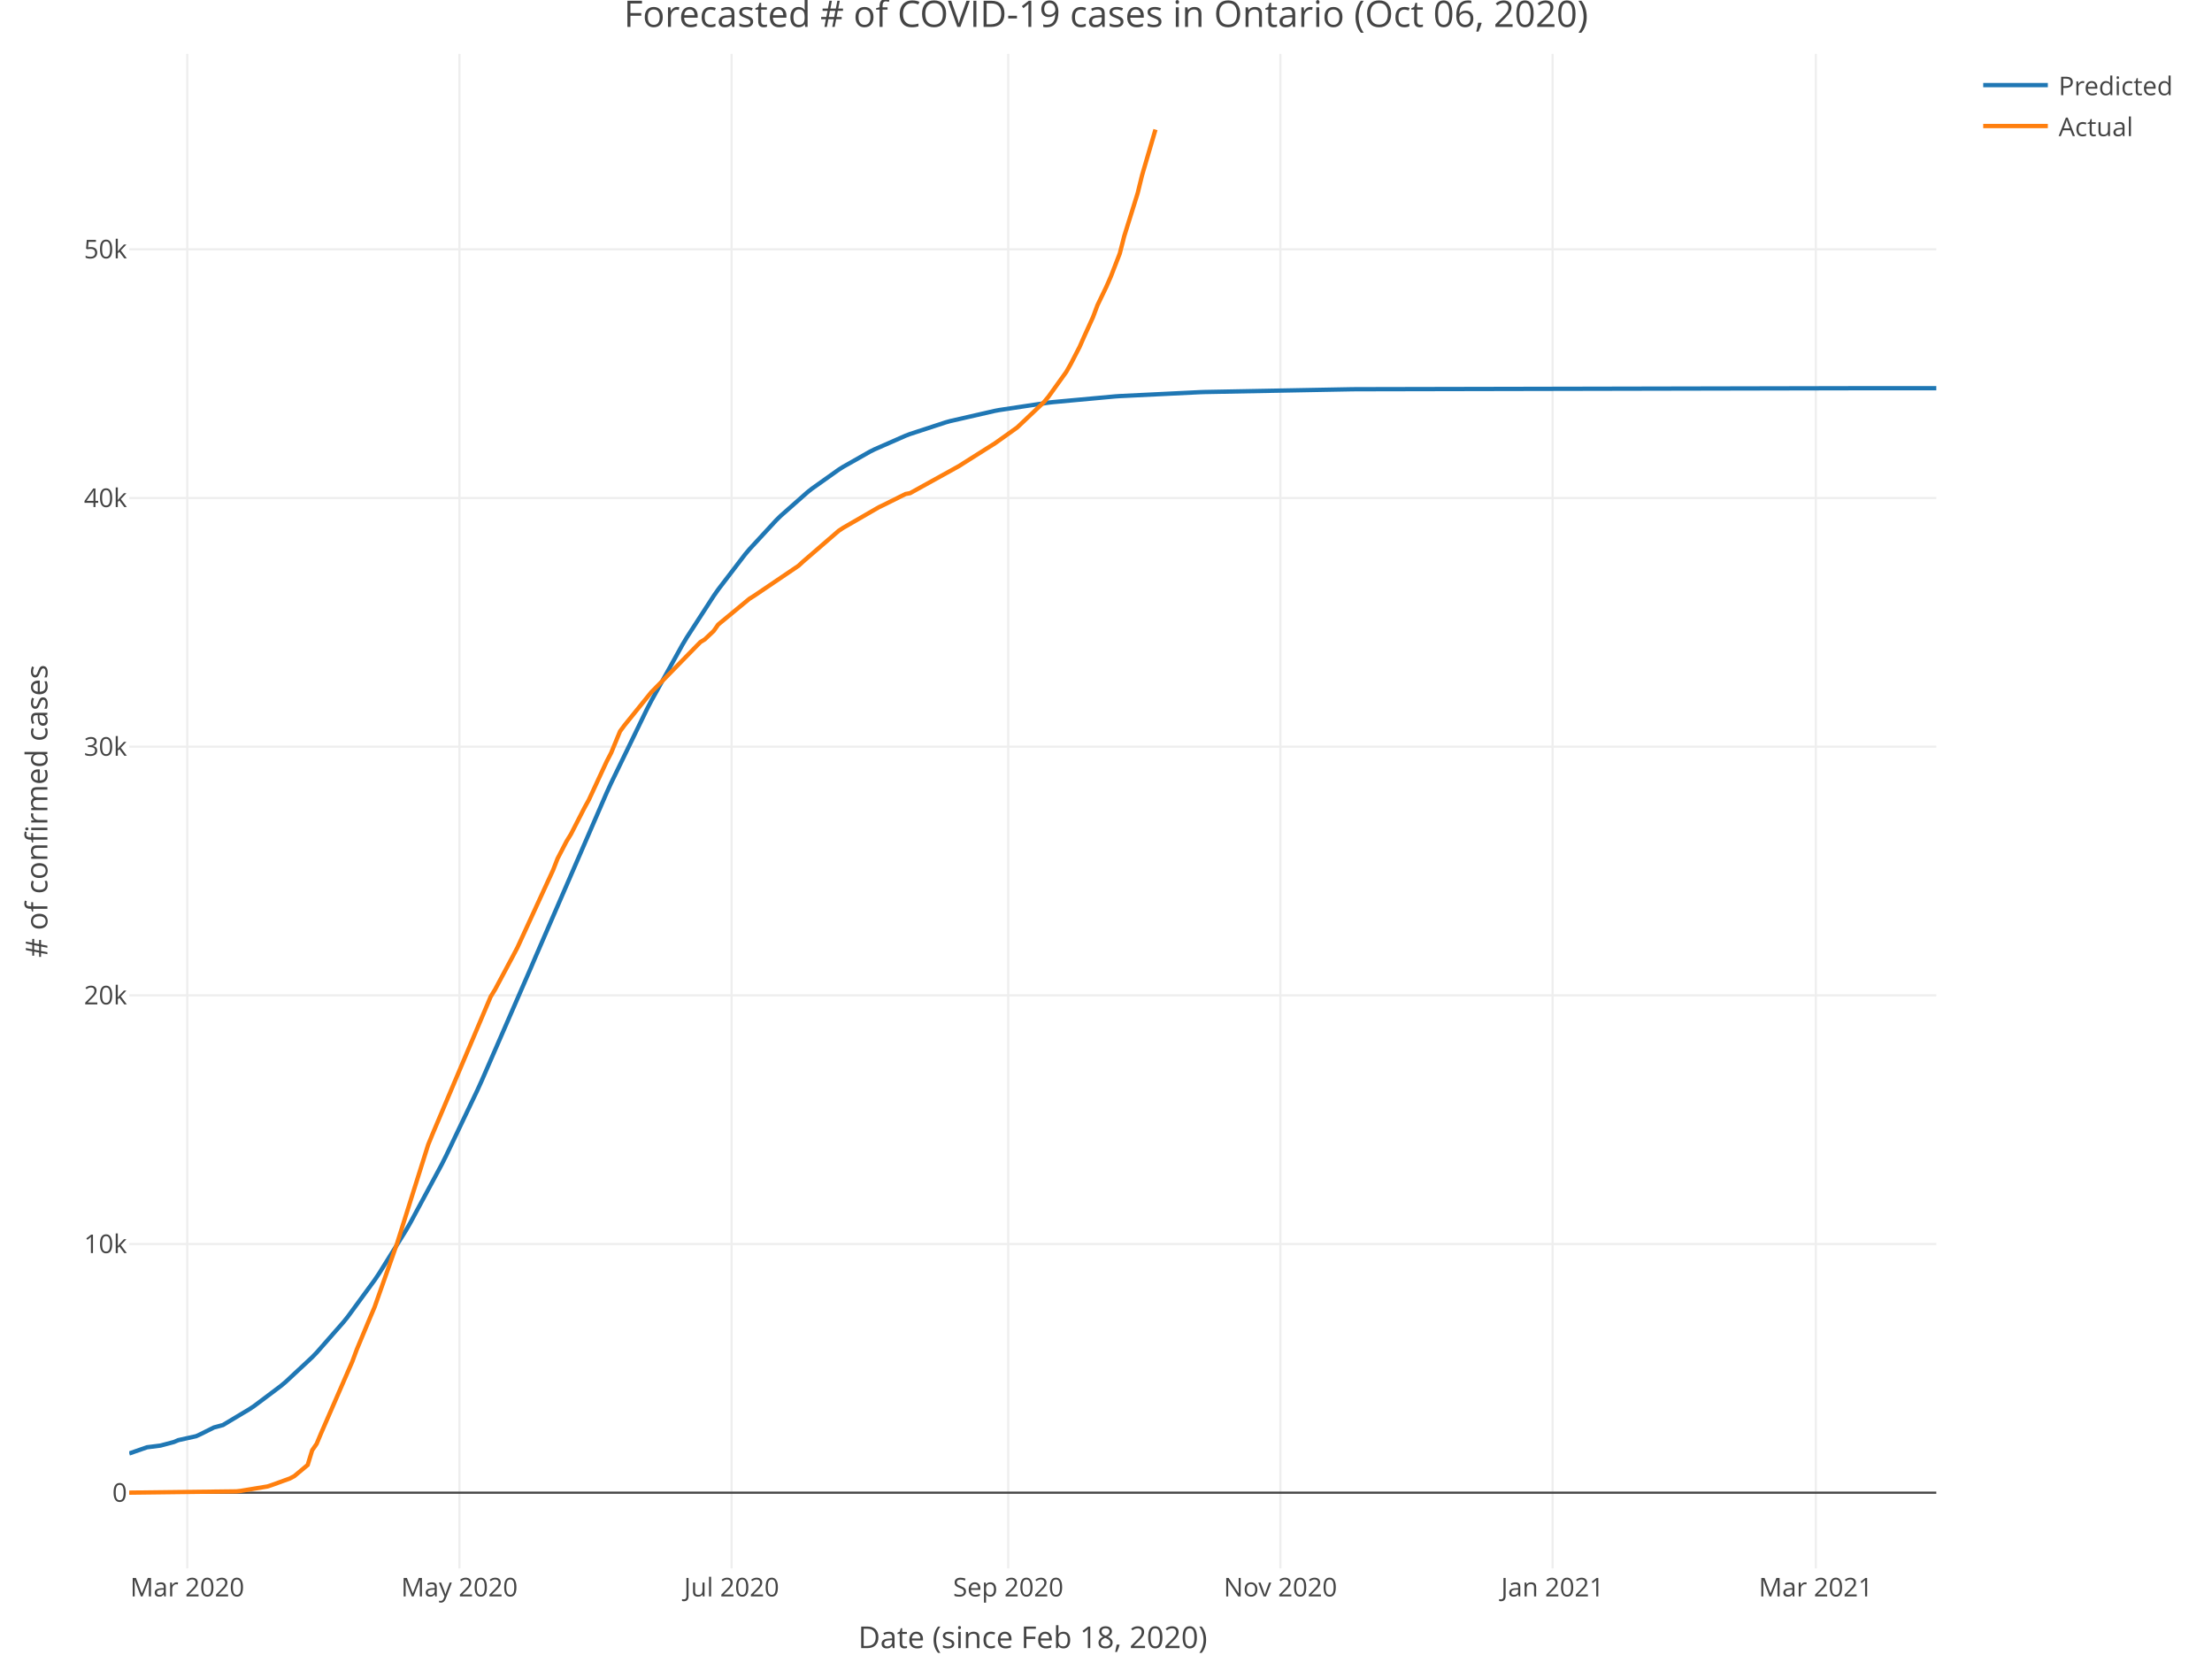
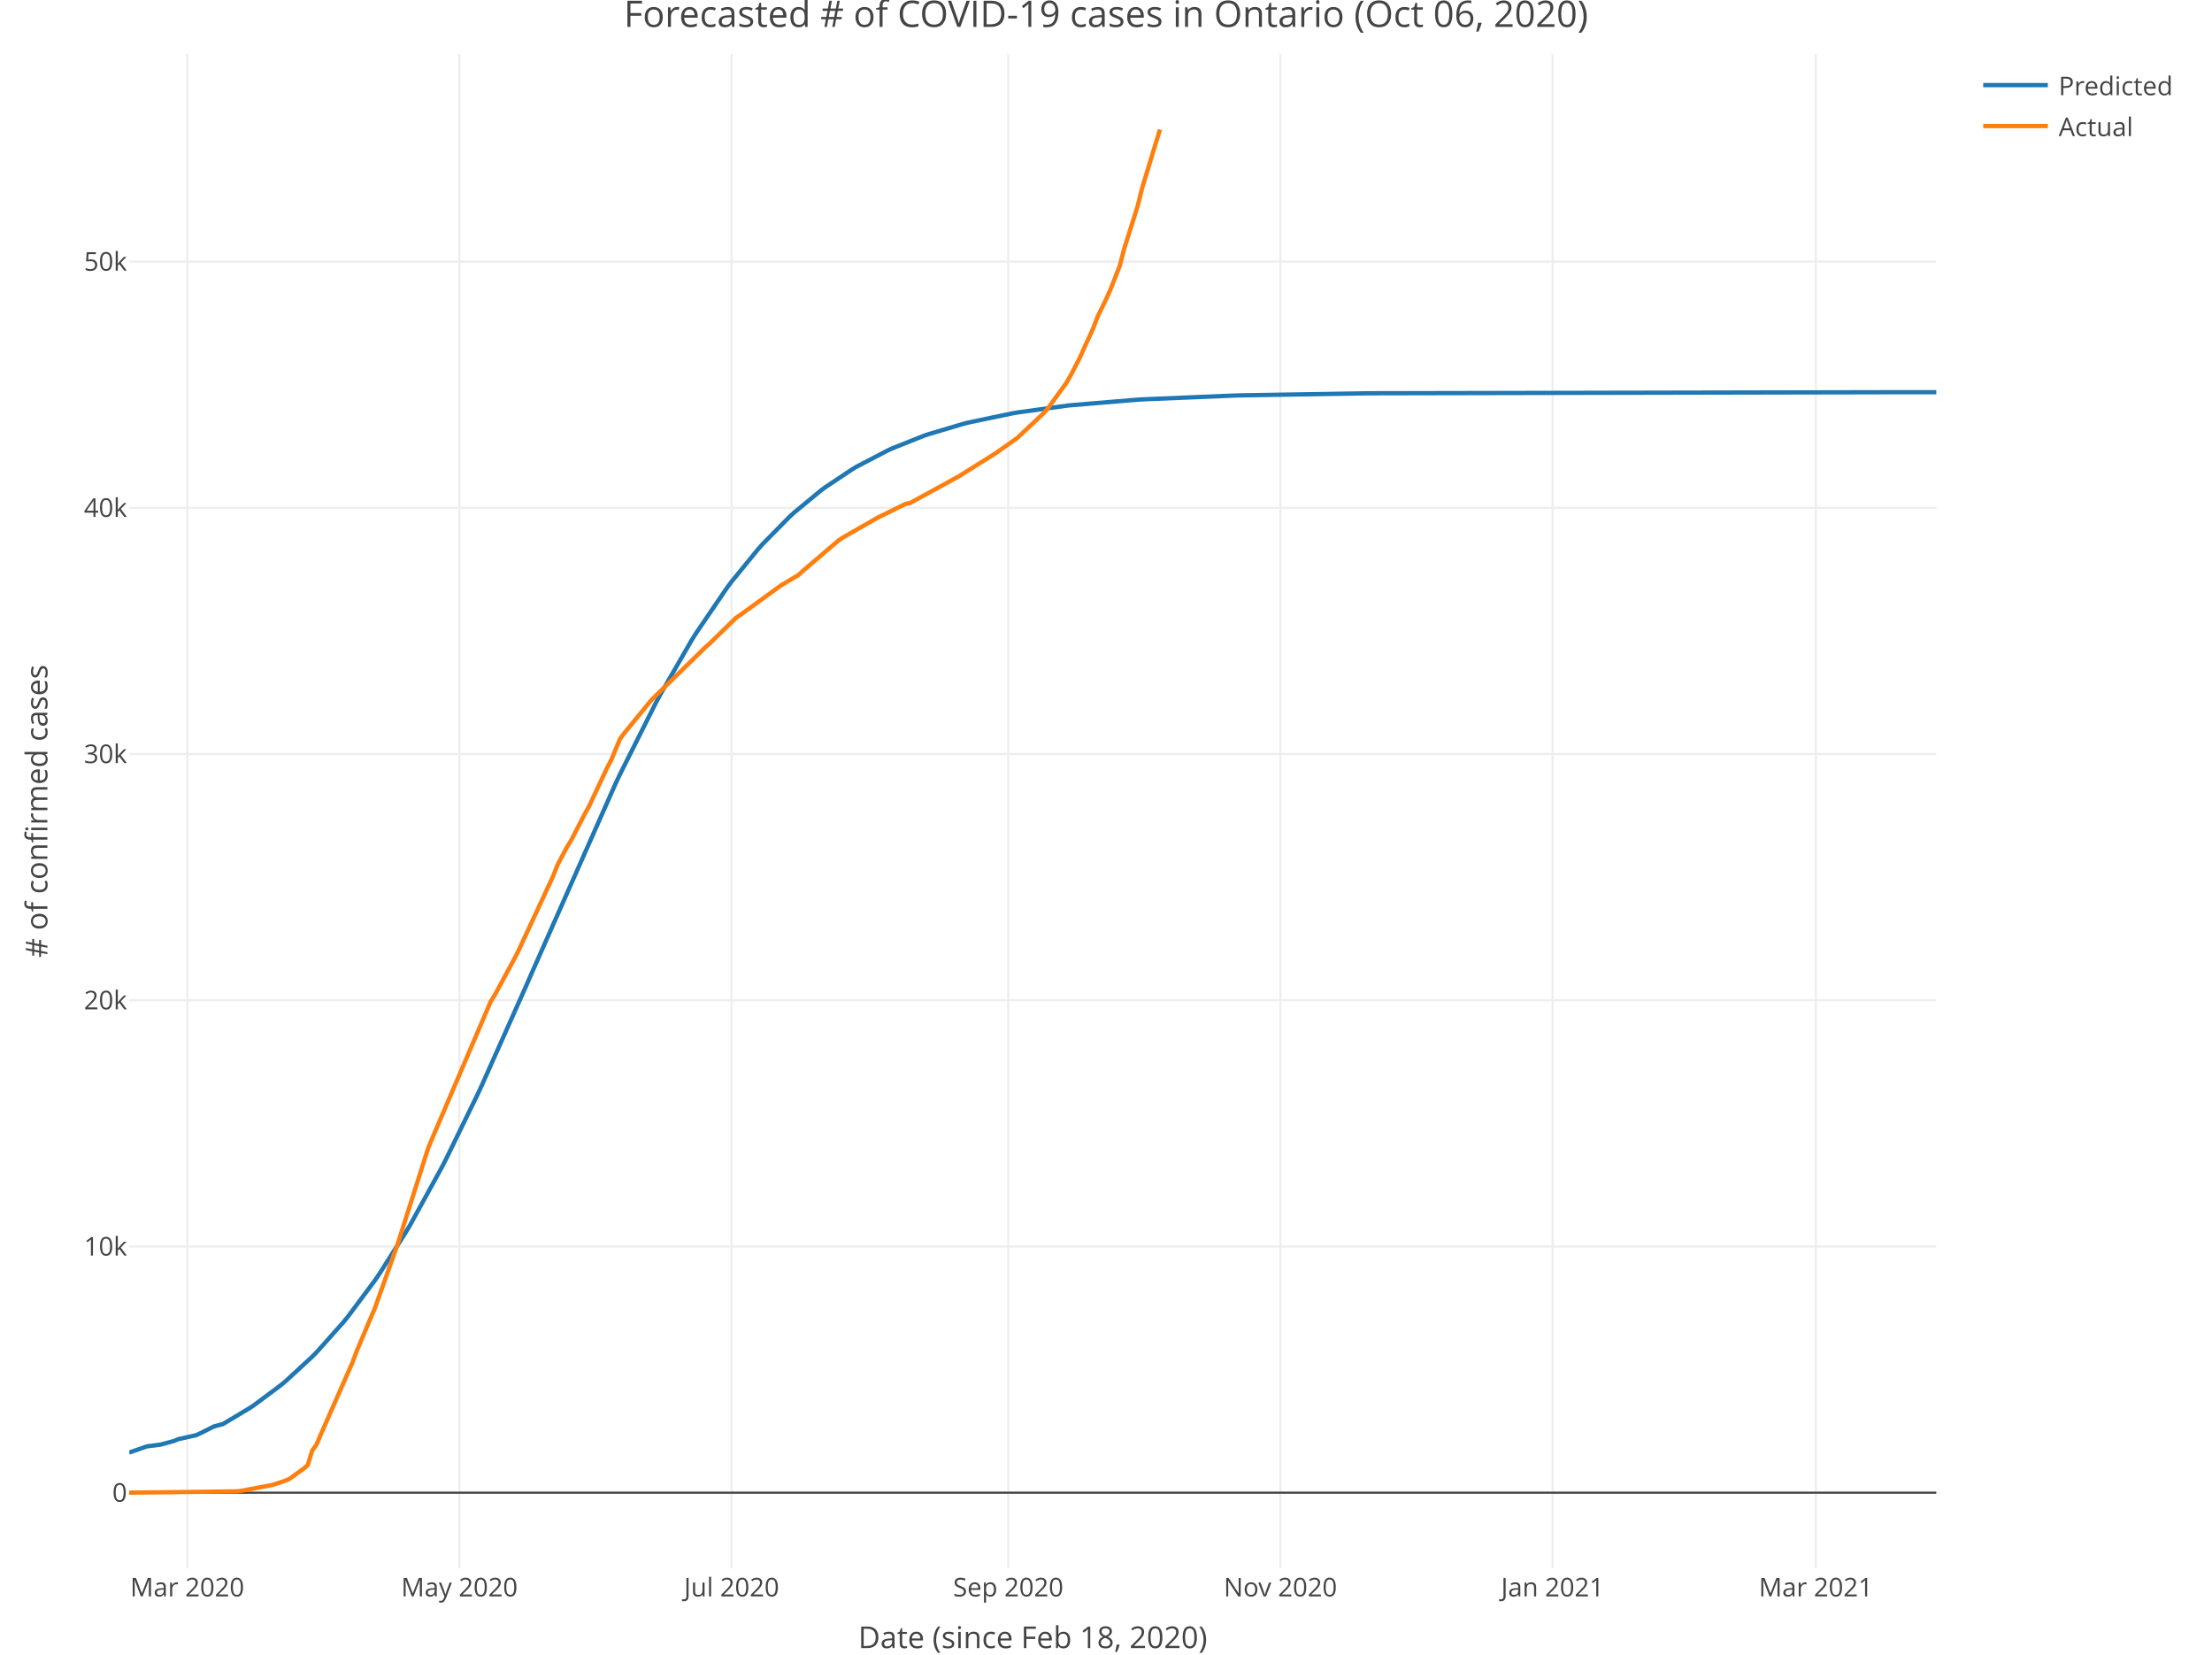
<svg xmlns="http://www.w3.org/2000/svg" class="main-svg" width="1027" height="768" style="" viewBox="0 0 1027 768">
  <rect x="0" y="0" width="1027" height="768" style="fill: rgb(255, 255, 255); fill-opacity: 1;" />
-   <defs id="defs-23f818">
+   <defs id="defs-980db3">
    <g class="clips">
-       <clipPath id="clip23f818xyplot" class="plotclip">
+       <clipPath id="clip980db3xyplot" class="plotclip">
        <rect width="839" height="703" />
      </clipPath>
-       <clipPath class="axesclip" id="clip23f818x">
+       <clipPath class="axesclip" id="clip980db3x">
        <rect x="60" y="0" width="839" height="768" />
      </clipPath>
-       <clipPath class="axesclip" id="clip23f818y">
+       <clipPath class="axesclip" id="clip980db3y">
        <rect x="0" y="25" width="1027" height="703" />
      </clipPath>
-       <clipPath class="axesclip" id="clip23f818xy">
+       <clipPath class="axesclip" id="clip980db3xy">
        <rect x="60" y="25" width="839" height="703" />
      </clipPath>
    </g>
    <g class="gradients" />
  </defs>
  <g class="bglayer" />
  <g class="layer-below">
    <g class="imagelayer" />
    <g class="shapelayer" />
  </g>
  <g class="cartesianlayer">
    <g class="subplot xy">
      <g class="layer-subplot">
        <g class="shapelayer" />
        <g class="imagelayer" />
      </g>
      <g class="gridlayer">
        <g class="x">
          <path class="xgrid crisp" transform="translate(86.93,0)" d="M0,25v703" style="stroke: rgb(238, 238, 238); stroke-opacity: 1; stroke-width: 1px;" />
          <path class="xgrid crisp" transform="translate(213.3,0)" d="M0,25v703" style="stroke: rgb(238, 238, 238); stroke-opacity: 1; stroke-width: 1px;" />
          <path class="xgrid crisp" transform="translate(339.67,0)" d="M0,25v703" style="stroke: rgb(238, 238, 238); stroke-opacity: 1; stroke-width: 1px;" />
          <path class="xgrid crisp" transform="translate(468.11,0)" d="M0,25v703" style="stroke: rgb(238, 238, 238); stroke-opacity: 1; stroke-width: 1px;" />
          <path class="xgrid crisp" transform="translate(594.47,0)" d="M0,25v703" style="stroke: rgb(238, 238, 238); stroke-opacity: 1; stroke-width: 1px;" />
          <path class="xgrid crisp" transform="translate(720.84,0)" d="M0,25v703" style="stroke: rgb(238, 238, 238); stroke-opacity: 1; stroke-width: 1px;" />
          <path class="xgrid crisp" transform="translate(843.07,0)" d="M0,25v703" style="stroke: rgb(238, 238, 238); stroke-opacity: 1; stroke-width: 1px;" />
        </g>
        <g class="y">
-           <path class="ygrid crisp" transform="translate(0,577.43)" d="M60,0h839" style="stroke: rgb(238, 238, 238); stroke-opacity: 1; stroke-width: 1px;" />
-           <path class="ygrid crisp" transform="translate(0,462)" d="M60,0h839" style="stroke: rgb(238, 238, 238); stroke-opacity: 1; stroke-width: 1px;" />
-           <path class="ygrid crisp" transform="translate(0,346.58)" d="M60,0h839" style="stroke: rgb(238, 238, 238); stroke-opacity: 1; stroke-width: 1px;" />
-           <path class="ygrid crisp" transform="translate(0,231.15)" d="M60,0h839" style="stroke: rgb(238, 238, 238); stroke-opacity: 1; stroke-width: 1px;" />
-           <path class="ygrid crisp" transform="translate(0,115.72)" d="M60,0h839" style="stroke: rgb(238, 238, 238); stroke-opacity: 1; stroke-width: 1px;" />
+           <path class="ygrid crisp" transform="translate(0,578.58)" d="M60,0h839" style="stroke: rgb(238, 238, 238); stroke-opacity: 1; stroke-width: 1px;" />
+           <path class="ygrid crisp" transform="translate(0,464.29)" d="M60,0h839" style="stroke: rgb(238, 238, 238); stroke-opacity: 1; stroke-width: 1px;" />
+           <path class="ygrid crisp" transform="translate(0,350)" d="M60,0h839" style="stroke: rgb(238, 238, 238); stroke-opacity: 1; stroke-width: 1px;" />
+           <path class="ygrid crisp" transform="translate(0,235.72)" d="M60,0h839" style="stroke: rgb(238, 238, 238); stroke-opacity: 1; stroke-width: 1px;" />
+           <path class="ygrid crisp" transform="translate(0,121.43)" d="M60,0h839" style="stroke: rgb(238, 238, 238); stroke-opacity: 1; stroke-width: 1px;" />
        </g>
      </g>
      <g class="zerolinelayer">
        <path class="yzl zl crisp" transform="translate(0,692.86)" d="M60,0h839" style="stroke: rgb(68, 68, 68); stroke-opacity: 1; stroke-width: 1px;" />
      </g>
      <path class="xlines-below" />
      <path class="ylines-below" />
      <g class="overlines-below" />
      <g class="xaxislayer-below" />
      <g class="yaxislayer-below" />
      <g class="overaxes-below" />
-       <g class="plot" transform="translate(60, 25)" clip-path="url('#clip23f818xyplot')">
+       <g class="plot" transform="translate(60, 25)" clip-path="url('#clip980db3xyplot')">
        <g class="scatterlayer mlayer">
-           <g class="trace scatter traced8d3eb" style="stroke-miterlimit: 2; opacity: 1;">
+           <g class="trace scatter trace8a2dbb" style="stroke-miterlimit: 2; opacity: 1;">
            <g class="fills" />
            <g class="errorbars" />
            <g class="lines">
-               <path class="js-line" d="M0,649.65L8.29,646.77L14.5,645.99L20.72,644.34L22.79,643.47L31.07,641.63L33.15,640.67L39.36,637.57L43.5,636.46L55.93,629.01L58,627.62L70.43,618.28L72.51,616.54L84.94,604.98L87.01,602.84L99.44,588.71L101.51,586.13L113.94,569.17L116.01,566.1L128.44,546.16L130.51,542.58L145.01,515.65L147.08,511.54L161.59,481.15L163.66,476.6L186.44,424.31L188.52,419.43L221.66,342.98L223.73,338.46L240.31,304.3L242.38,300.31L256.88,274.21L258.95,270.76L271.38,251.58L273.45,248.63L285.88,232.4L287.95,229.94L300.38,216.48L302.45,214.45L314.88,203.48L316.96,201.83L329.39,193L331.46,191.69L343.89,184.65L345.96,183.61L360.46,177.24L362.53,176.45L379.1,171.03L381.18,170.45L401.89,165.71L403.96,165.32L426.75,161.89L428.82,161.65L457.82,158.99L459.9,158.85L497.19,157.03L499.26,156.96L567.62,155.68L569.69,155.66L810,155.18L812.07,155.18L839,155.18" style="vector-effect: non-scaling-stroke; fill: none; stroke: rgb(31, 119, 180); stroke-opacity: 1; stroke-width: 2px; opacity: 1;" />
+               <path class="js-line" d="M0,649.22L8.29,646.33L14.5,645.54L20.72,643.88L22.79,643.01L31.07,641.17L33.15,640.2L39.36,637.1L43.5,636L55.93,628.57L58,627.18L70.43,617.91L72.51,616.19L84.94,604.74L87.01,602.64L99.44,588.71L101.51,586.16L113.94,569.49L116.01,566.48L128.44,546.92L130.51,543.42L145.01,517.05L147.08,513.03L161.59,483.3L163.66,478.85L184.37,432.42L186.44,427.64L225.8,338.71L227.88,334.34L244.45,301.33L246.52,297.47L261.02,272.34L263.09,269.02L277.6,247.73L279.67,244.97L292.1,229.75L294.17,227.44L306.6,214.85L308.67,212.95L321.1,202.68L323.17,201.15L335.6,192.88L337.67,191.64L352.17,184.07L354.24,183.13L368.75,177.34L370.82,176.62L387.39,171.69L389.46,171.16L410.18,166.83L412.25,166.48L435.04,163.33L437.11,163.1L468.18,160.51L470.25,160.38L513.76,158.57L515.83,158.52L573.83,157.56L575.91,157.54L816.21,157.06L818.28,157.06L839,157.05" style="vector-effect: non-scaling-stroke; fill: none; stroke: rgb(31, 119, 180); stroke-opacity: 1; stroke-width: 2px; opacity: 1;" />
            </g>
            <g class="points" />
            <g class="text" />
          </g>
-           <g class="trace scatter trace939c38" style="stroke-miterlimit: 2; opacity: 1;">
+           <g class="trace scatter trace532968" style="stroke-miterlimit: 2; opacity: 1;">
            <g class="fills" />
            <g class="errorbars" />
            <g class="lines">
-               <path class="js-line" d="M0,667.84L49.72,667.24L51.79,667.01L64.22,664.96L66.29,664.27L74.58,661.26L76.65,660.16L82.86,654.97L84.94,648.17L87.01,645.17L89.08,640.25L103.58,606.96L105.65,601.39L111.87,586.5L113.94,581.64L124.3,552.32L126.37,545.76L138.8,506.32L140.87,501.27L167.8,437.65L169.87,434.26L178.16,418.75L180.23,414.82L196.8,378.83L198.87,373.52L203.02,365.54L205.09,362.17L211.3,350.05L213.38,346.29L221.66,328.47L223.73,324.5L227.88,314.45L229.95,311.65L242.38,296.31L244.45,294.22L265.17,273.04L267.24,271.76L271.38,267.85L273.45,264.89L287.95,252.92L290.02,251.63L310.74,237.61L312.81,235.7L329.39,221.38L331.46,220.01L348.03,210.44L350.1,209.45L360.46,204.29L362.53,203.91L385.32,191.29L387.39,189.96L399.82,182.1L401.89,180.81L412.25,173.43L414.32,171.48L424.68,161.65L426.75,159.19L435.04,147.65L437.11,144.01L441.25,136L443.32,131.3L447.47,122.18L449.54,116.67L453.68,108.08L455.75,103.36L459.9,92.67L461.97,84.59L468.18,64.77L470.25,56.32L476.47,35.15" style="vector-effect: non-scaling-stroke; fill: none; stroke: rgb(255, 127, 14); stroke-opacity: 1; stroke-width: 2px; opacity: 1;" />
+               <path class="js-line" d="M0,667.84L49.72,667.24L51.79,667.02L66.29,664.31L68.36,663.66L72.51,662.27L74.58,661.32L78.72,658.32L80.79,656.81L82.86,655.1L84.94,648.36L87.01,645.39L89.08,640.52L103.58,607.56L105.65,602.04L111.87,587.3L113.94,582.49L124.3,553.46L126.37,546.97L138.8,507.92L140.87,502.92L167.8,439.93L169.87,436.57L178.16,421.22L180.23,417.32L196.8,381.69L198.87,376.43L203.02,368.53L205.09,365.2L211.3,353.2L213.38,349.47L221.66,331.83L223.73,327.89L227.88,317.95L229.95,315.17L242.38,299.99L244.45,297.92L267.24,275.68L269.31,273.85L281.74,261.75L283.81,260.36L302.45,246.84L304.53,245.57L310.74,241.87L312.81,239.97L329.39,225.8L331.46,224.44L348.03,214.97L350.1,213.99L360.46,208.88L362.53,208.5L385.32,196.01L387.39,194.69L399.82,186.91L401.89,185.63L412.25,178.33L414.32,176.4L424.68,166.66L426.75,164.22L435.04,152.8L437.11,149.2L441.25,141.26L443.32,136.61L447.47,127.58L449.54,122.12L453.68,113.62L455.75,108.94L459.9,98.36L461.97,90.36L468.18,70.74L470.25,62.37L478.54,35.15" style="vector-effect: non-scaling-stroke; fill: none; stroke: rgb(255, 127, 14); stroke-opacity: 1; stroke-width: 2px; opacity: 1;" />
            </g>
            <g class="points" />
            <g class="text" />
          </g>
        </g>
      </g>
      <g class="overplot" />
      <path class="xlines-above crisp" style="fill: none;" d="M0,0" />
      <path class="ylines-above crisp" style="fill: none;" d="M0,0" />
      <g class="overlines-above" />
      <g class="xaxislayer-above">
        <g class="xtick">
          <text text-anchor="middle" x="0" y="741" transform="translate(86.93,0)" style="font-family: 'Open Sans', verdana, arial, sans-serif; font-size: 12px; fill: rgb(68, 68, 68); fill-opacity: 1; white-space: pre;">Mar 2020</text>
        </g>
        <g class="xtick">
          <text text-anchor="middle" x="0" y="741" transform="translate(213.3,0)" style="font-family: 'Open Sans', verdana, arial, sans-serif; font-size: 12px; fill: rgb(68, 68, 68); fill-opacity: 1; white-space: pre;">May 2020</text>
        </g>
        <g class="xtick">
          <text text-anchor="middle" x="0" y="741" transform="translate(339.67,0)" style="font-family: 'Open Sans', verdana, arial, sans-serif; font-size: 12px; fill: rgb(68, 68, 68); fill-opacity: 1; white-space: pre;">Jul 2020</text>
        </g>
        <g class="xtick">
          <text text-anchor="middle" x="0" y="741" transform="translate(468.11,0)" style="font-family: 'Open Sans', verdana, arial, sans-serif; font-size: 12px; fill: rgb(68, 68, 68); fill-opacity: 1; white-space: pre;">Sep 2020</text>
        </g>
        <g class="xtick">
          <text text-anchor="middle" x="0" y="741" transform="translate(594.47,0)" style="font-family: 'Open Sans', verdana, arial, sans-serif; font-size: 12px; fill: rgb(68, 68, 68); fill-opacity: 1; white-space: pre;">Nov 2020</text>
        </g>
        <g class="xtick">
          <text text-anchor="middle" x="0" y="741" transform="translate(720.84,0)" style="font-family: 'Open Sans', verdana, arial, sans-serif; font-size: 12px; fill: rgb(68, 68, 68); fill-opacity: 1; white-space: pre;">Jan 2021</text>
        </g>
        <g class="xtick">
          <text text-anchor="middle" x="0" y="741" transform="translate(843.07,0)" style="font-family: 'Open Sans', verdana, arial, sans-serif; font-size: 12px; fill: rgb(68, 68, 68); fill-opacity: 1; white-space: pre;">Mar 2021</text>
        </g>
      </g>
      <g class="yaxislayer-above">
        <g class="ytick">
          <text text-anchor="end" x="59" y="4.2" transform="translate(0,692.86)" style="font-family: 'Open Sans', verdana, arial, sans-serif; font-size: 12px; fill: rgb(68, 68, 68); fill-opacity: 1; white-space: pre;">0</text>
        </g>
        <g class="ytick">
-           <text text-anchor="end" x="59" y="4.2" transform="translate(0,577.43)" style="font-family: 'Open Sans', verdana, arial, sans-serif; font-size: 12px; fill: rgb(68, 68, 68); fill-opacity: 1; white-space: pre;">10k</text>
+           <text text-anchor="end" x="59" y="4.2" transform="translate(0,578.58)" style="font-family: 'Open Sans', verdana, arial, sans-serif; font-size: 12px; fill: rgb(68, 68, 68); fill-opacity: 1; white-space: pre;">10k</text>
        </g>
        <g class="ytick">
-           <text text-anchor="end" x="59" y="4.2" transform="translate(0,462)" style="font-family: 'Open Sans', verdana, arial, sans-serif; font-size: 12px; fill: rgb(68, 68, 68); fill-opacity: 1; white-space: pre;">20k</text>
+           <text text-anchor="end" x="59" y="4.2" transform="translate(0,464.29)" style="font-family: 'Open Sans', verdana, arial, sans-serif; font-size: 12px; fill: rgb(68, 68, 68); fill-opacity: 1; white-space: pre;">20k</text>
        </g>
        <g class="ytick">
-           <text text-anchor="end" x="59" y="4.2" transform="translate(0,346.58)" style="font-family: 'Open Sans', verdana, arial, sans-serif; font-size: 12px; fill: rgb(68, 68, 68); fill-opacity: 1; white-space: pre;">30k</text>
+           <text text-anchor="end" x="59" y="4.2" transform="translate(0,350)" style="font-family: 'Open Sans', verdana, arial, sans-serif; font-size: 12px; fill: rgb(68, 68, 68); fill-opacity: 1; white-space: pre;">30k</text>
        </g>
        <g class="ytick">
-           <text text-anchor="end" x="59" y="4.2" transform="translate(0,231.15)" style="font-family: 'Open Sans', verdana, arial, sans-serif; font-size: 12px; fill: rgb(68, 68, 68); fill-opacity: 1; white-space: pre;">40k</text>
+           <text text-anchor="end" x="59" y="4.2" transform="translate(0,235.72)" style="font-family: 'Open Sans', verdana, arial, sans-serif; font-size: 12px; fill: rgb(68, 68, 68); fill-opacity: 1; white-space: pre;">40k</text>
        </g>
        <g class="ytick">
-           <text text-anchor="end" x="59" y="4.2" transform="translate(0,115.72)" style="font-family: 'Open Sans', verdana, arial, sans-serif; font-size: 12px; fill: rgb(68, 68, 68); fill-opacity: 1; white-space: pre;">50k</text>
+           <text text-anchor="end" x="59" y="4.2" transform="translate(0,121.43)" style="font-family: 'Open Sans', verdana, arial, sans-serif; font-size: 12px; fill: rgb(68, 68, 68); fill-opacity: 1; white-space: pre;">50k</text>
        </g>
      </g>
      <g class="overaxes-above" />
    </g>
  </g>
  <g class="polarlayer" />
  <g class="ternarylayer" />
  <g class="geolayer" />
  <g class="funnelarealayer" />
  <g class="pielayer" />
  <g class="treemaplayer" />
  <g class="sunburstlayer" />
  <g class="glimages" />
-   <defs id="topdefs-23f818">
+   <defs id="topdefs-980db3">
    <g class="clips" />
-     <clipPath id="legend23f818">
+     <clipPath id="legend980db3">
      <rect width="101" height="48" x="0" y="0" />
    </clipPath>
  </defs>
  <g class="layer-above">
    <g class="imagelayer" />
    <g class="shapelayer" />
  </g>
  <g class="infolayer">
    <g class="legend" pointer-events="all" transform="translate(915.78, 25)">
      <rect class="bg" shape-rendering="crispEdges" style="stroke: rgb(68, 68, 68); stroke-opacity: 1; fill: rgb(255, 255, 255); fill-opacity: 1; stroke-width: 0px;" width="101" height="48" x="0" y="0" />
-       <g class="scrollbox" transform="translate(0, 0)" clip-path="url('#legend23f818')">
+       <g class="scrollbox" transform="translate(0, 0)" clip-path="url('#legend980db3')">
        <g class="groups">
          <g class="traces" style="opacity: 1;" transform="translate(0, 14.5)">
            <text class="legendtext user-select-none" text-anchor="start" x="40" y="4.68" style="font-family: 'Open Sans', verdana, arial, sans-serif; font-size: 12px; fill: rgb(68, 68, 68); fill-opacity: 1; white-space: pre;">Predicted</text>
            <g class="layers" style="opacity: 1;">
              <g class="legendfill" />
              <g class="legendlines">
                <path class="js-line" d="M5,0h30" style="fill: none; stroke: rgb(31, 119, 180); stroke-opacity: 1; stroke-width: 2px;" />
              </g>
              <g class="legendsymbols">
                <g class="legendpoints" />
              </g>
            </g>
            <rect class="legendtoggle" pointer-events="all" x="0" y="-9.5" width="95.891" height="19" style="cursor: pointer; fill: rgb(0, 0, 0); fill-opacity: 0;" />
          </g>
          <g class="traces" style="opacity: 1;" transform="translate(0, 33.5)">
            <text class="legendtext user-select-none" text-anchor="start" x="40" y="4.68" style="font-family: 'Open Sans', verdana, arial, sans-serif; font-size: 12px; fill: rgb(68, 68, 68); fill-opacity: 1; white-space: pre;">Actual</text>
            <g class="layers" style="opacity: 1;">
              <g class="legendfill" />
              <g class="legendlines">
                <path class="js-line" d="M5,0h30" style="fill: none; stroke: rgb(255, 127, 14); stroke-opacity: 1; stroke-width: 2px;" />
              </g>
              <g class="legendsymbols">
                <g class="legendpoints" />
              </g>
            </g>
            <rect class="legendtoggle" pointer-events="all" x="0" y="-9.5" width="95.891" height="19" style="cursor: pointer; fill: rgb(0, 0, 0); fill-opacity: 0;" />
          </g>
        </g>
      </g>
      <rect class="scrollbar" rx="20" ry="3" width="0" height="0" style="fill: rgb(128, 139, 164); fill-opacity: 1;" x="0" y="0" />
    </g>
    <g class="g-gtitle">
      <text class="gtitle" x="513.5" y="12.5" text-anchor="middle" dy="0em" style="font-family: 'Open Sans', verdana, arial, sans-serif; font-size: 17px; fill: rgb(68, 68, 68); opacity: 1; font-weight: normal; white-space: pre;">Forecasted # of COVID-19 cases in Ontario (Oct 06, 2020)</text>
    </g>
    <g class="g-xtitle" transform="translate(0,-15)">
      <text class="xtitle" x="479.5" y="780" text-anchor="middle" style="font-family: 'Open Sans', verdana, arial, sans-serif; font-size: 14px; fill: rgb(68, 68, 68); opacity: 1; font-weight: normal; white-space: pre;">Date (since Feb 18, 2020)</text>
    </g>
    <g class="g-ytitle">
      <text class="ytitle" transform="rotate(-90,22,376.5)" x="22" y="376.5" text-anchor="middle" style="font-family: 'Open Sans', verdana, arial, sans-serif; font-size: 14px; fill: rgb(68, 68, 68); opacity: 1; font-weight: normal; white-space: pre;"># of confirmed cases</text>
    </g>
  </g>
</svg>
